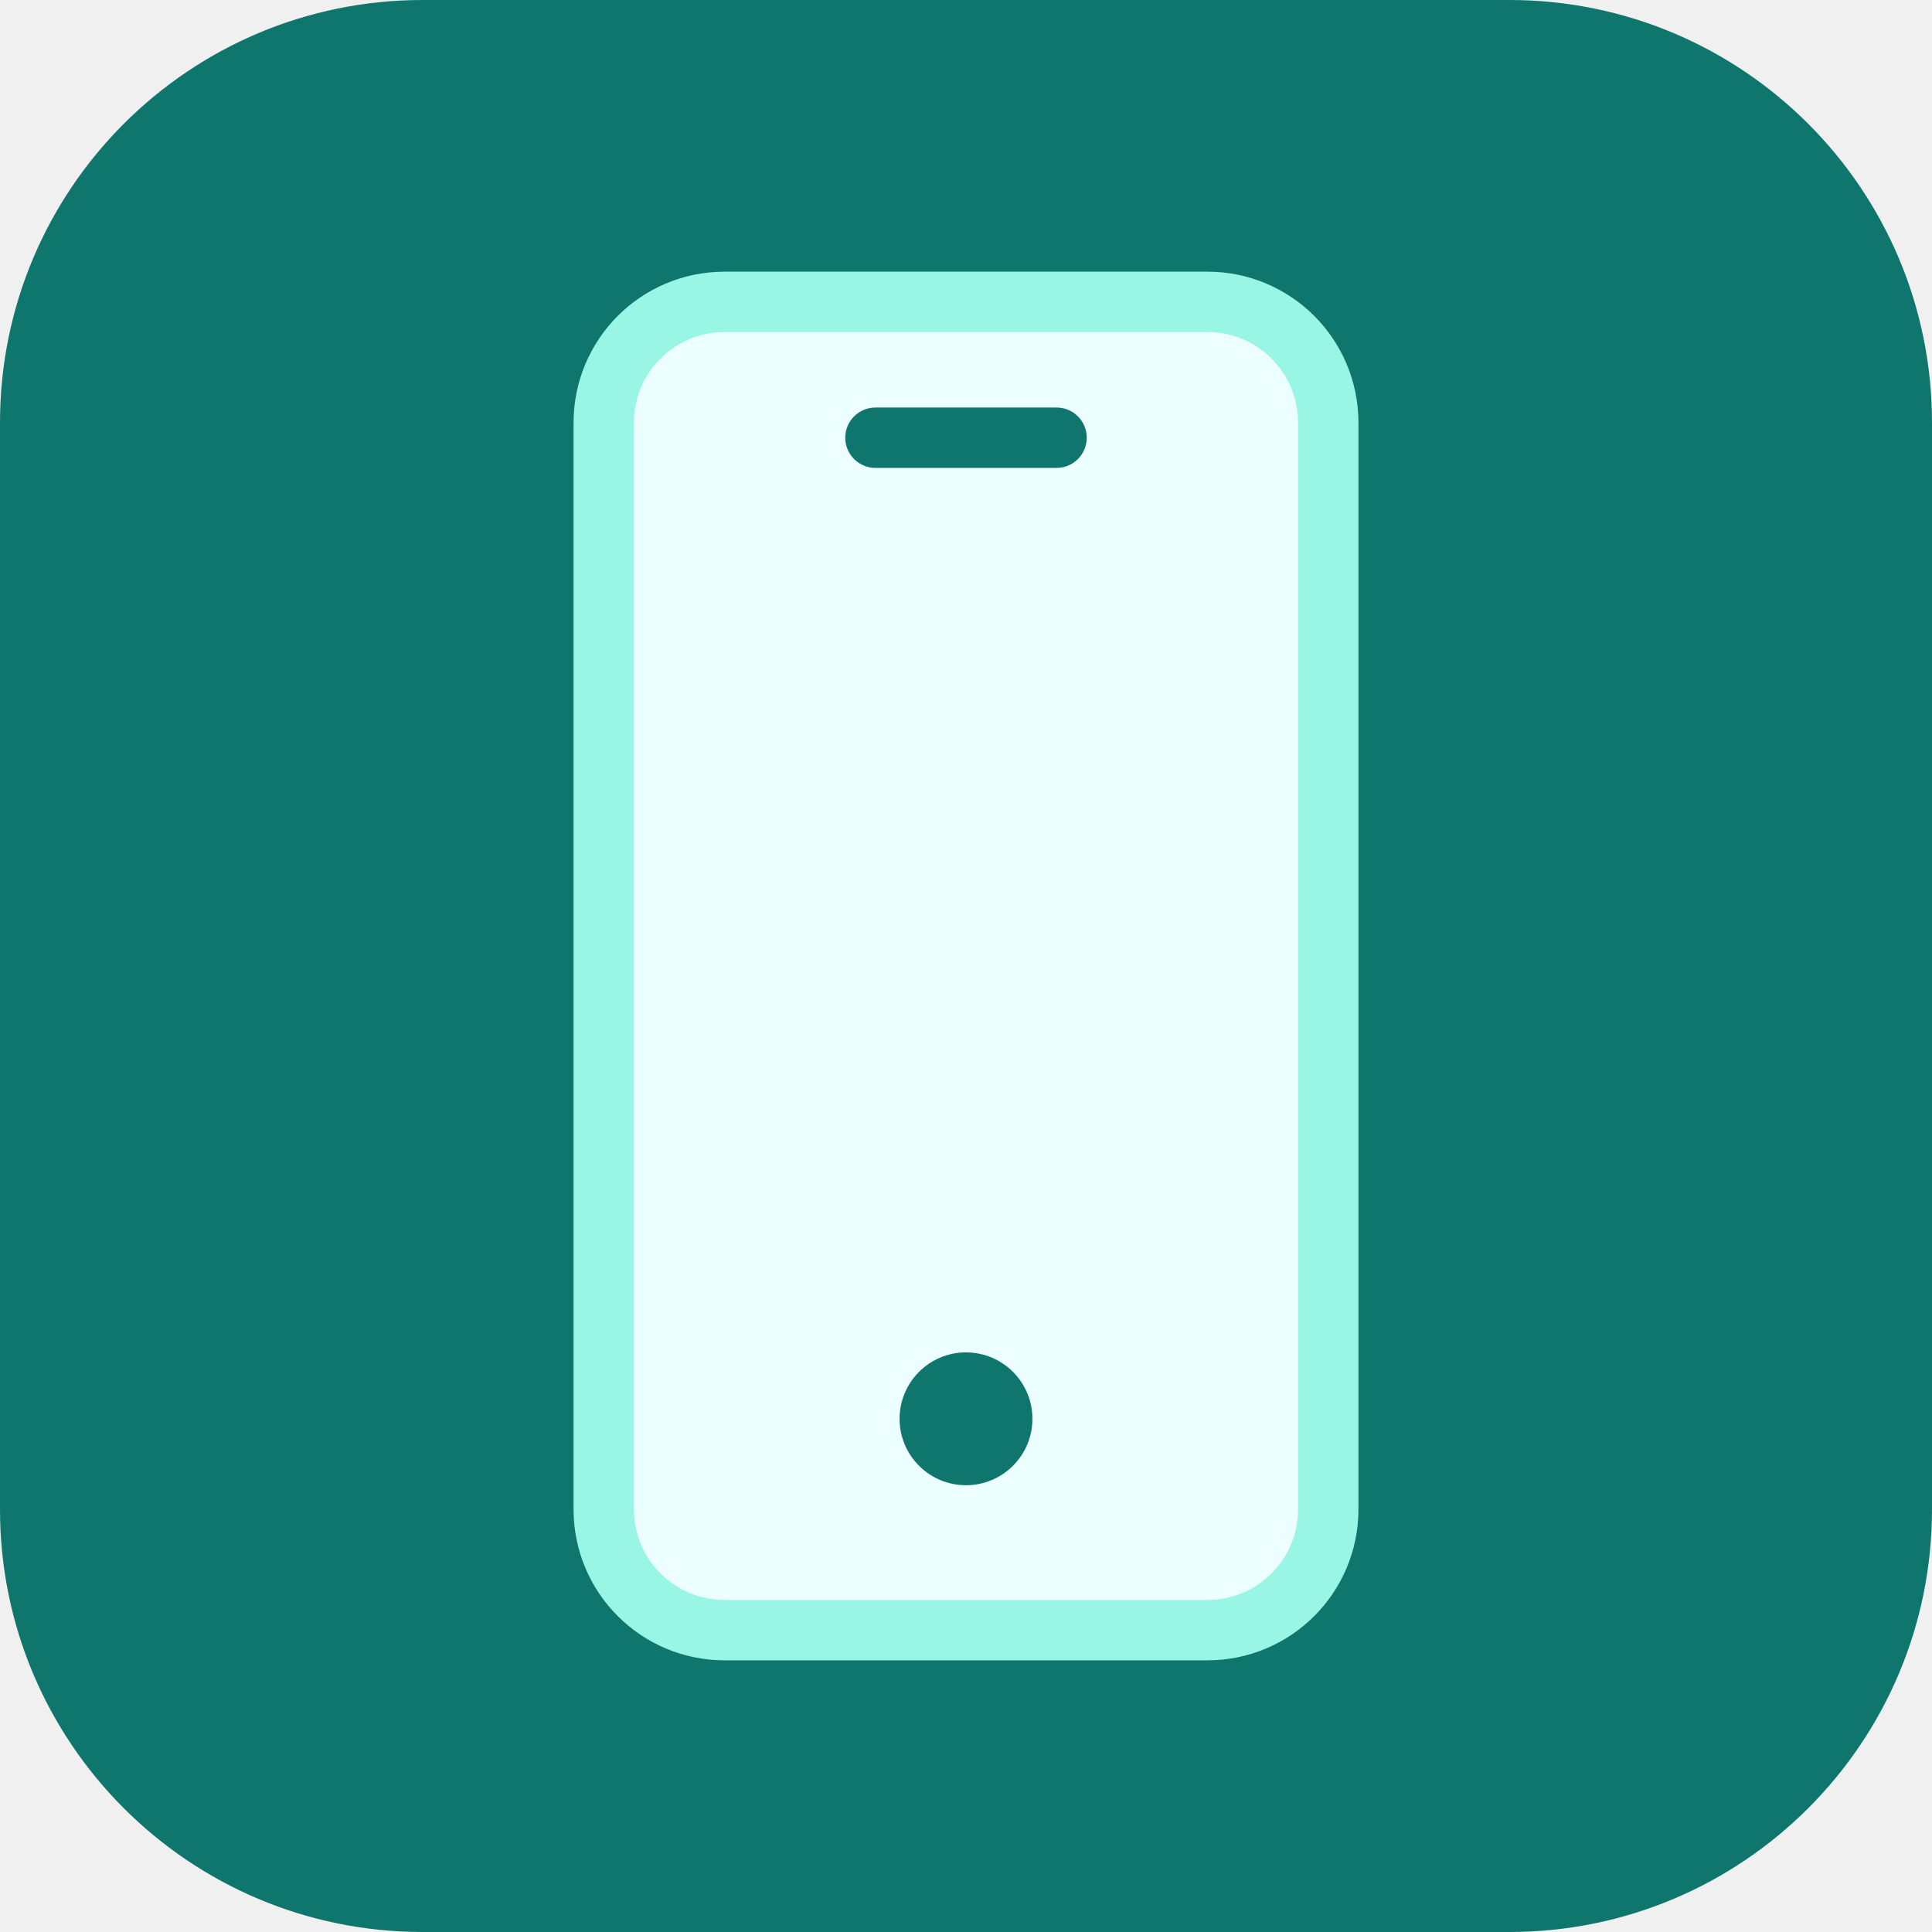
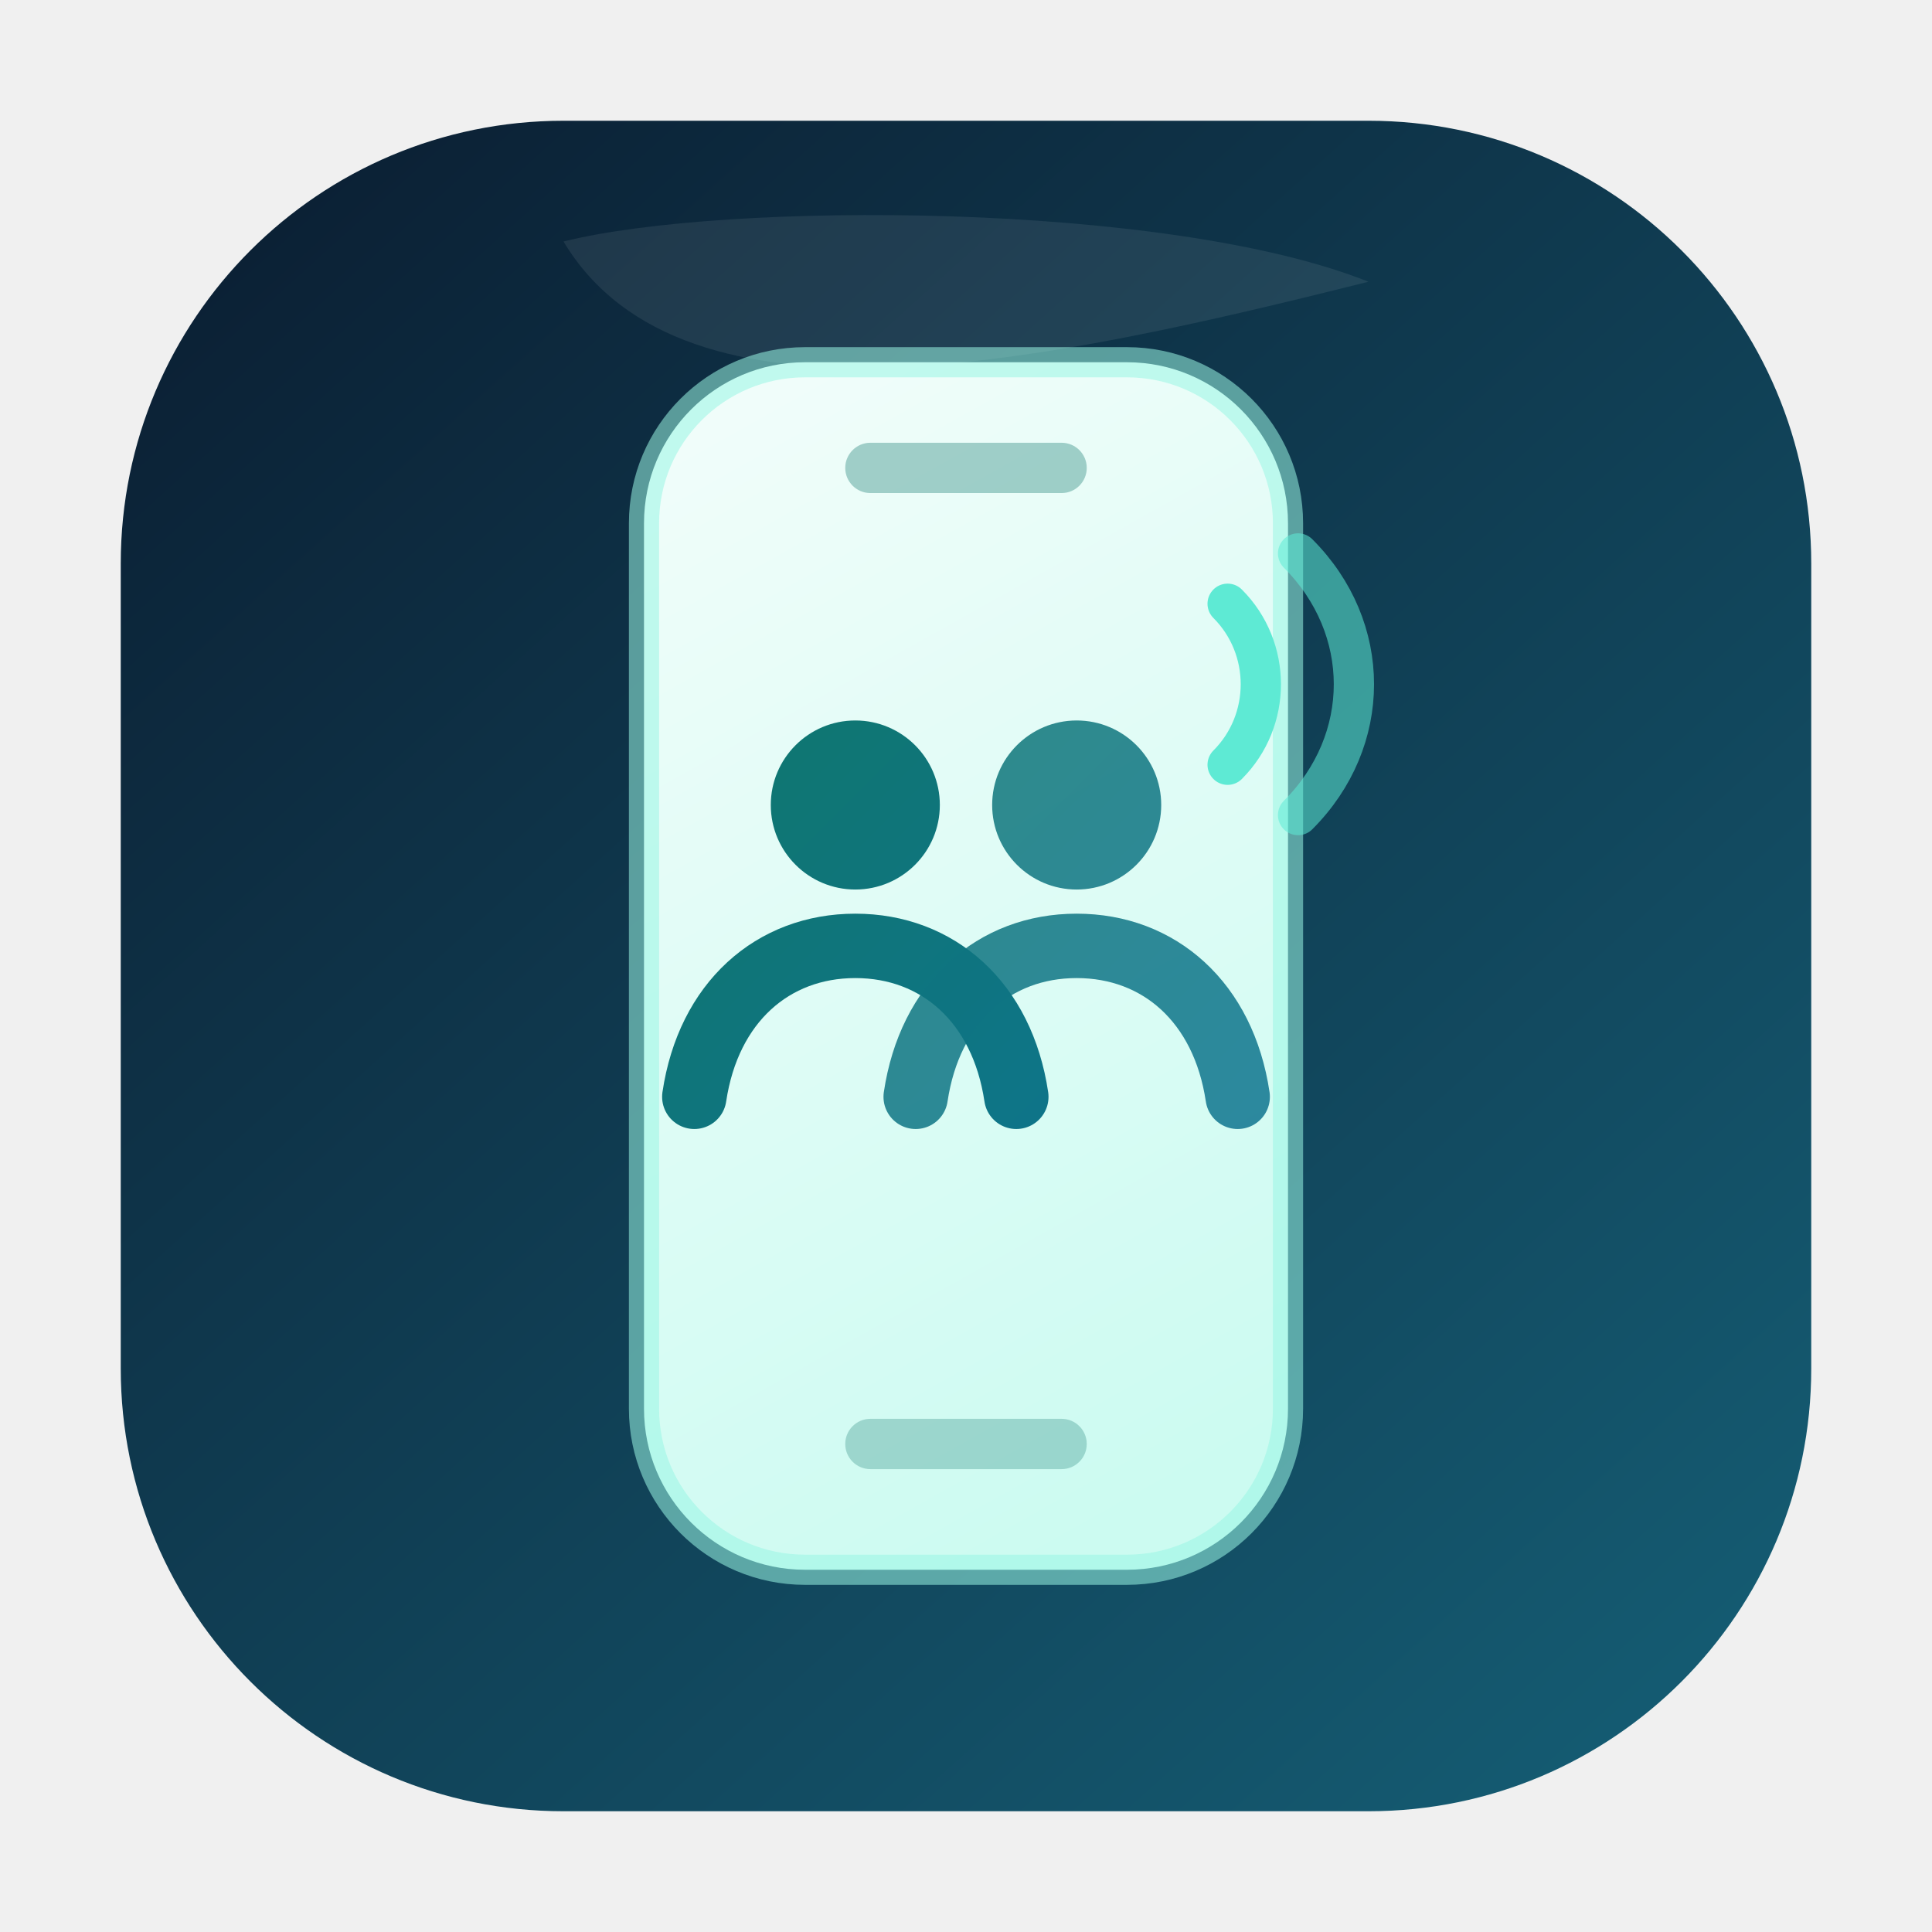
- <svg xmlns="http://www.w3.org/2000/svg" viewBox="0 0 64 64" fill="none">
-   <rect width="64" height="64" rx="14" fill="#0F766E" />
-   <rect x="20" y="10" width="24" height="44" rx="4" fill="#ECFEFF" stroke="#99F6E4" stroke-width="2" />
-   <circle cx="32" cy="47" r="2.2" fill="#0F766E" />
-   <rect x="28" y="13.5" width="8" height="2" rx="1" fill="#0F766E" />
+ <svg xmlns="http://www.w3.org/2000/svg" width="96" height="96" viewBox="0 0 96 96" fill="none">
+   <defs>
+     <linearGradient id="hrBg" x1="12" y1="8" x2="86" y2="90" gradientUnits="userSpaceOnUse">
+       <stop stop-color="#0B1F33" />
+       <stop offset="1" stop-color="#155E75" />
+     </linearGradient>
+     <linearGradient id="hrScreen" x1="34" y1="22" x2="62" y2="72" gradientUnits="userSpaceOnUse">
+       <stop stop-color="#F0FDFA" />
+       <stop offset="1" stop-color="#CCFBF1" />
+     </linearGradient>
+     <linearGradient id="hrAccent" x1="36" y1="34" x2="60" y2="58" gradientUnits="userSpaceOnUse">
+       <stop stop-color="#0F766E" />
+       <stop offset="1" stop-color="#0E7490" />
+     </linearGradient>
+   </defs>
+   <rect x="6" y="6" width="84" height="84" rx="22" fill="url(#hrBg)" />
+   <path d="M28 12C36 10 58 10 68 14C52 18 34 22 28 12Z" fill="white" fill-opacity="0.08" />
+   <rect x="32" y="18" width="32" height="60" rx="8" fill="url(#hrScreen)" />
+   <rect x="32" y="18" width="32" height="60" rx="8" stroke="#99F6E4" stroke-opacity="0.55" stroke-width="1.5" />
+   <rect x="42" y="22" width="12" height="2.5" rx="1.25" fill="#0F766E" fill-opacity="0.35" />
+   <rect x="42" y="70.5" width="12" height="2.5" rx="1.25" fill="#0F766E" fill-opacity="0.28" />
+   <circle cx="42.5" cy="40" r="4.2" fill="url(#hrAccent)" />
+   <circle cx="53.5" cy="40" r="4.2" fill="url(#hrAccent)" fill-opacity="0.85" />
+   <path d="M34.5 54.5C35.2 49.8 38.4 47 42.5 47C46.6 47 49.8 49.8 50.5 54.5" stroke="url(#hrAccent)" stroke-width="3.2" stroke-linecap="round" />
+   <path d="M45.5 54.5C46.2 49.8 49.4 47 53.5 47C57.6 47 60.8 49.8 61.5 54.5" stroke="url(#hrAccent)" stroke-width="3.2" stroke-linecap="round" stroke-opacity="0.85" />
+   <path d="M61 30C63.2 32.2 63.2 35.8 61 38" stroke="#5EEAD4" stroke-width="2" stroke-linecap="round" fill="none" />
+   <path d="M64.5 27.5C68.2 31.2 68.2 36.8 64.5 40.5" stroke="#5EEAD4" stroke-width="2" stroke-linecap="round" stroke-opacity="0.55" fill="none" />
</svg>
